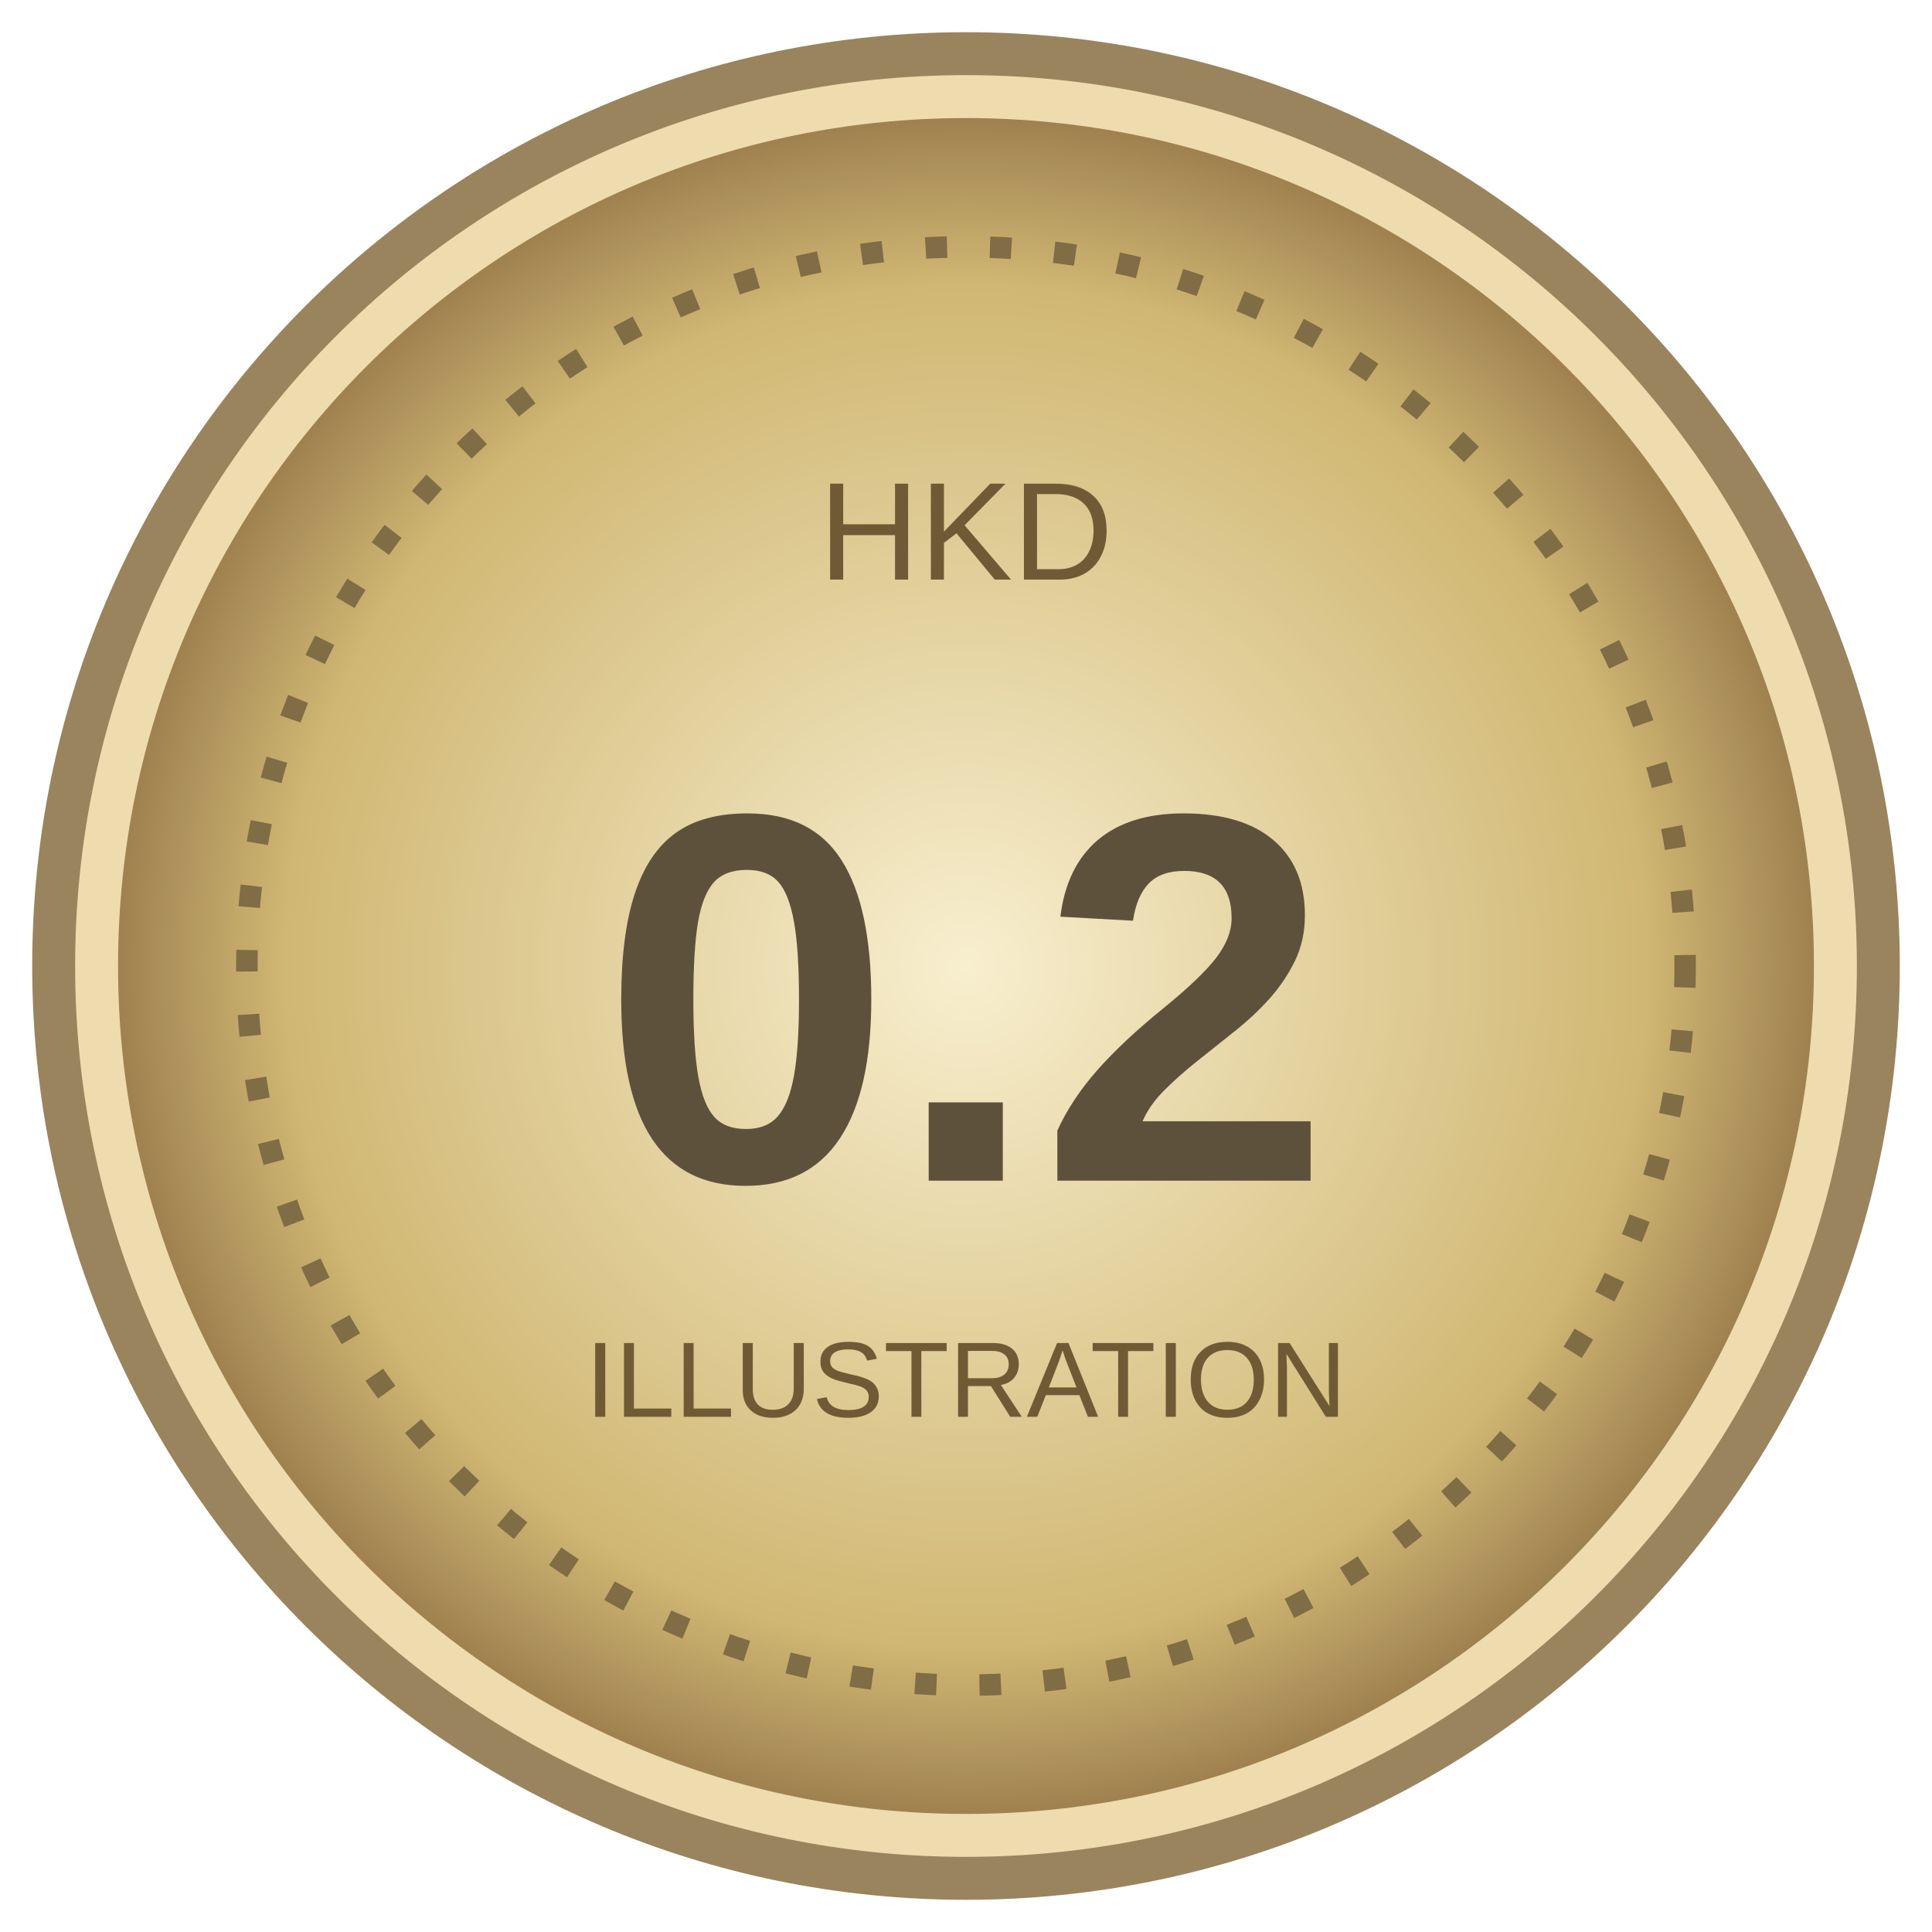
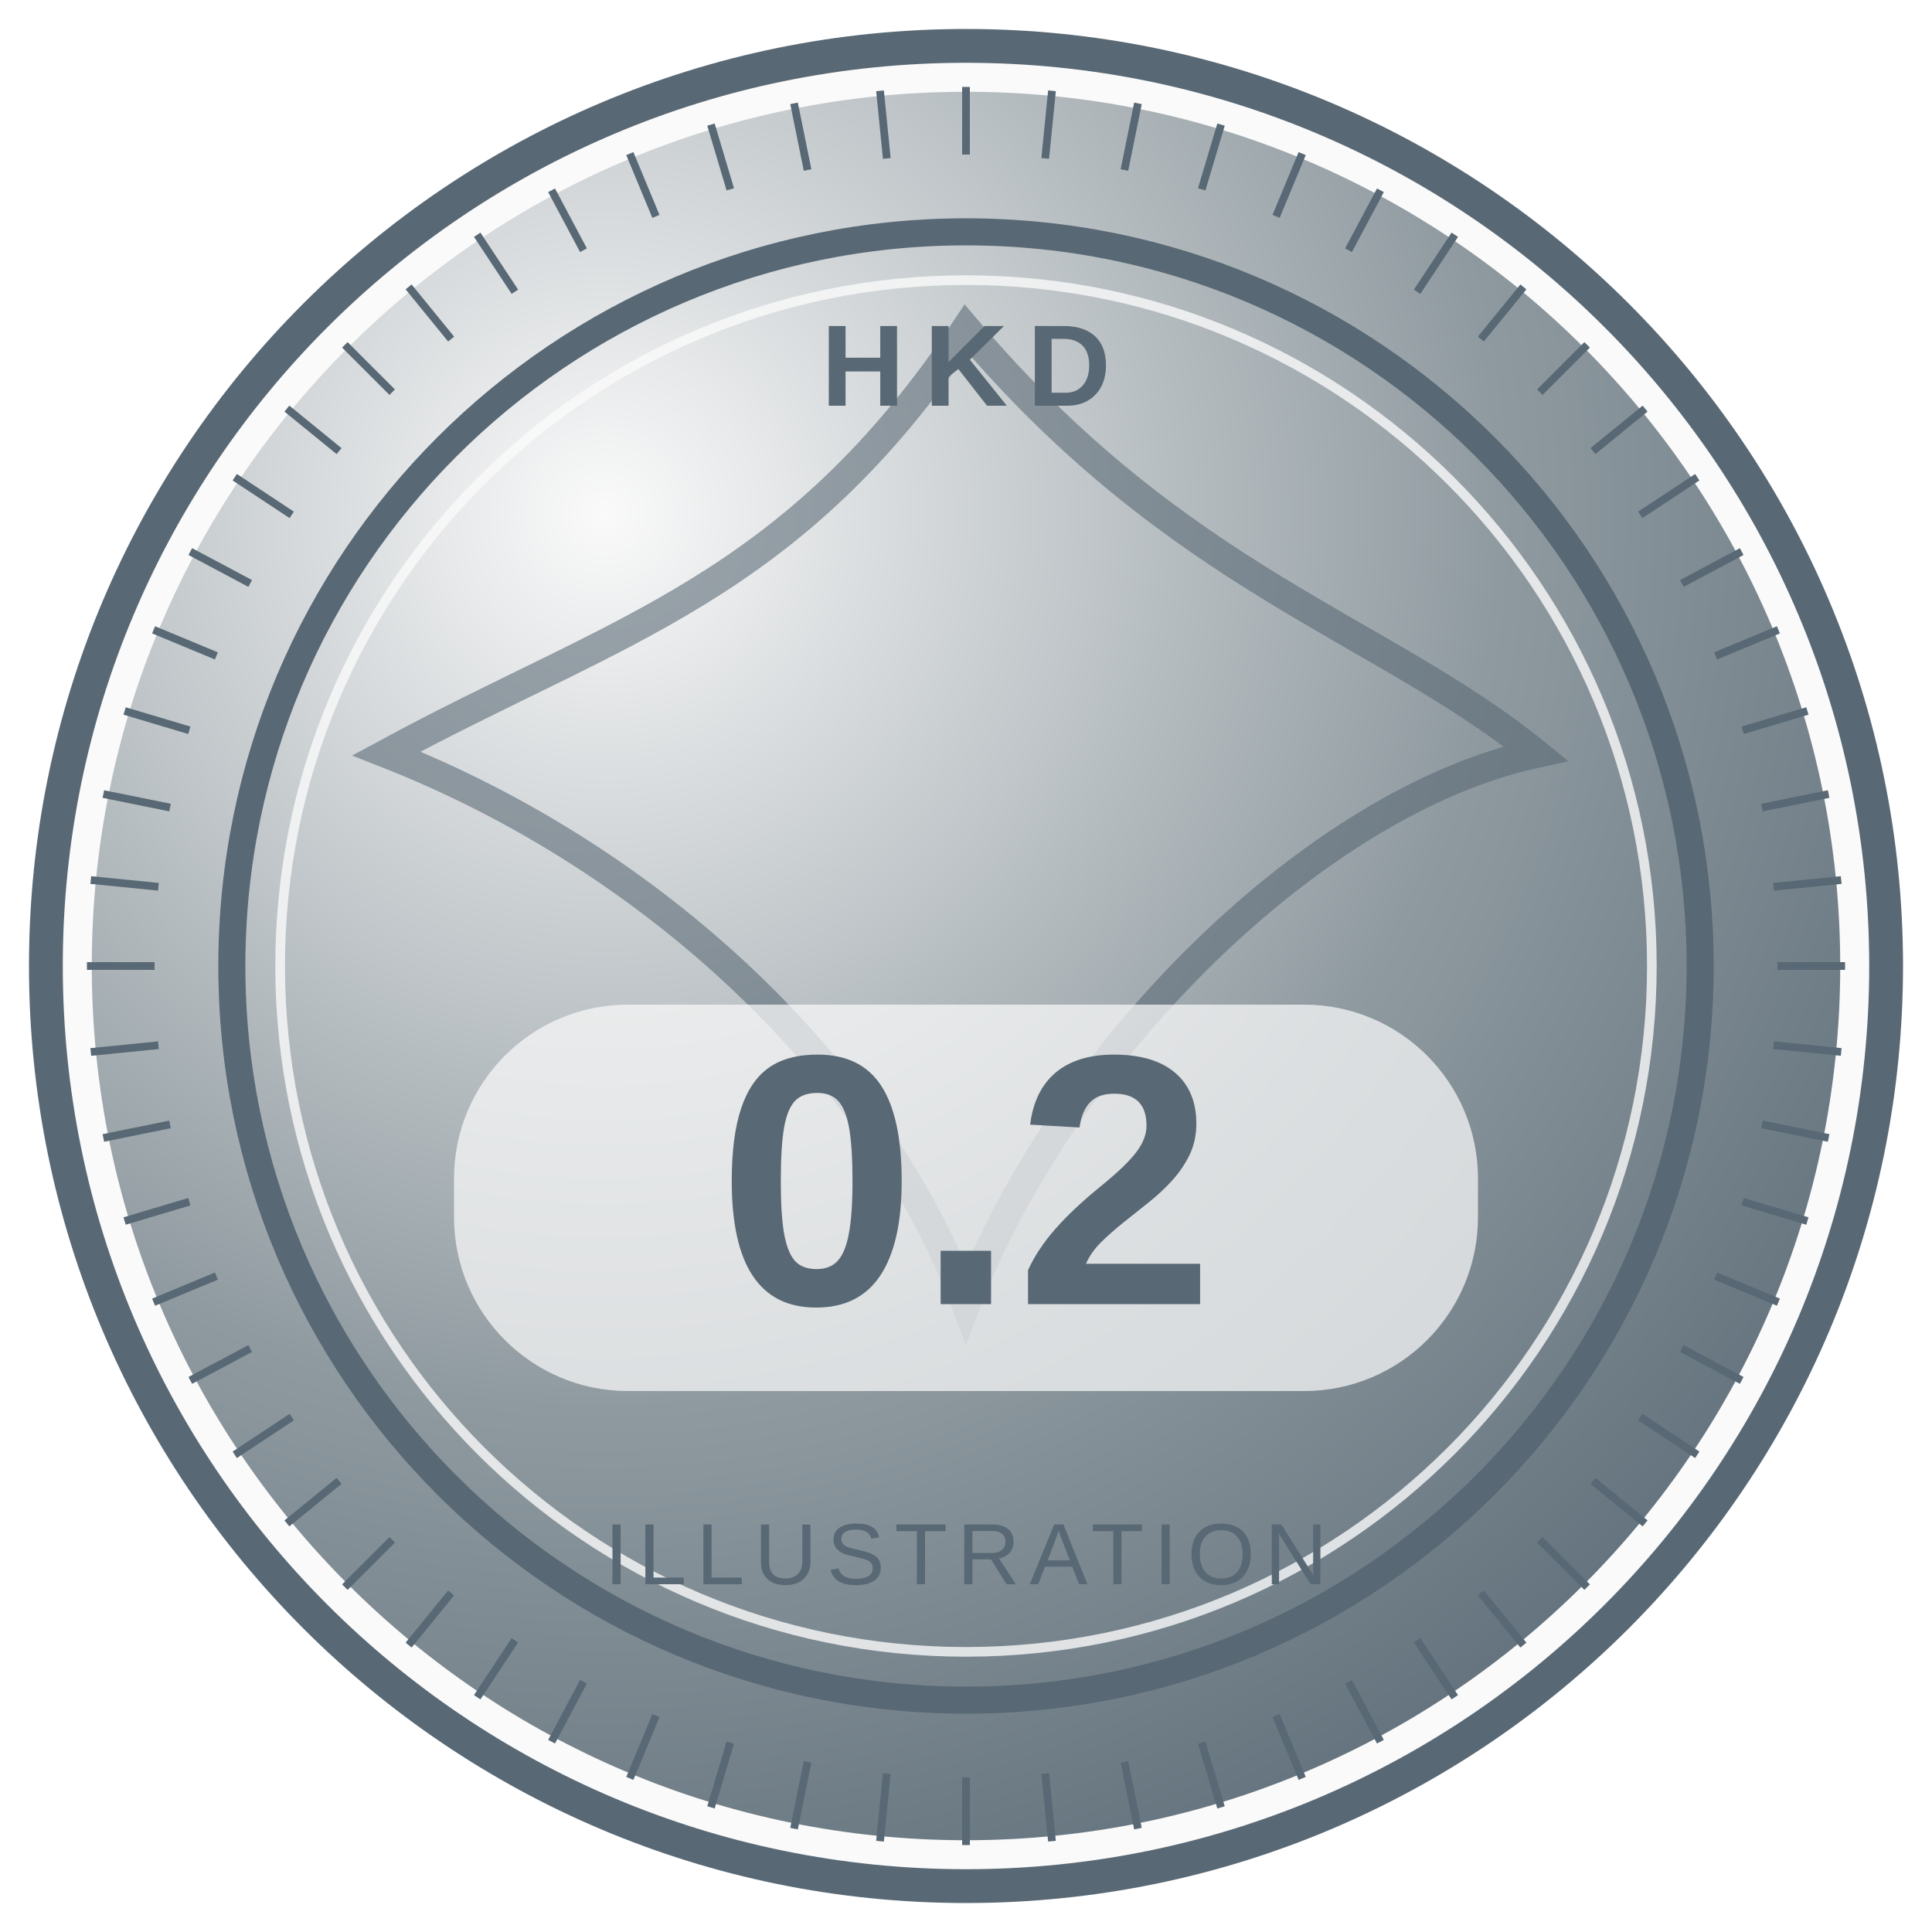
- <svg xmlns="http://www.w3.org/2000/svg" viewBox="0 0 180 180">
+ <svg xmlns="http://www.w3.org/2000/svg" viewBox="0 0 200 200" role="img" aria-label="HKD 0.2 illustrative coin">
  <defs>
-     <radialGradient id="g">
-       <stop stop-color="#f8efcf" />
-       <stop offset=".78" stop-color="#d0b773" />
-       <stop offset="1" stop-color="#98794b" />
+     <radialGradient id="m" cx=".3" cy=".25" r=".9">
+       <stop stop-color="#fafafa" />
+       <stop offset=".55" stop-color="#8f9aa0" />
+       <stop offset="1" stop-color="#586874" />
    </radialGradient>
+     <filter id="t">
+       <feTurbulence baseFrequency=".3" numOctaves="2" seed="4" result="n" />
+       <feComposite in="n" in2="SourceGraphic" operator="in" />
+     </filter>
  </defs>
-   <circle cx="90" cy="90" r="87" fill="#9a845d" />
-   <circle cx="90" cy="90" r="81" fill="url(#g)" stroke="#eedcae" stroke-width="4" />
-   <circle cx="90" cy="90" r="67" fill="none" stroke="#806c45" stroke-width="2" stroke-dasharray="2 4" />
-   <text x="90" y="54" text-anchor="middle" fill="#705a36" font-size="13" font-family="Arial">HKD</text>
-   <text x="90" y="110" text-anchor="middle" font-family="Arial" font-size="49" font-weight="700" fill="#5e513c">0.2</text>
-   <text x="90" y="132" text-anchor="middle" font-family="Arial" font-size="10" fill="#705a36">ILLUSTRATION</text>
+   <circle cx="100" cy="100" r="97" fill="#586874" />
+   <circle cx="100" cy="100" r="92" fill="url(#m)" stroke="#fafafa" stroke-width="3" />
+   <path d="M184.0 100.0L191.0 100.0" stroke="#586874" stroke-width=".8" />
+   <path d="M183.6 108.2L190.6 108.9" stroke="#586874" stroke-width=".8" />
+   <path d="M182.4 116.4L189.3 117.8" stroke="#586874" stroke-width=".8" />
+   <path d="M180.4 124.4L187.1 126.4" stroke="#586874" stroke-width=".8" />
+   <path d="M177.6 132.1L184.1 134.8" stroke="#586874" stroke-width=".8" />
+   <path d="M174.1 139.6L180.3 142.9" stroke="#586874" stroke-width=".8" />
+   <path d="M169.8 146.7L175.7 150.6" stroke="#586874" stroke-width=".8" />
+   <path d="M164.9 153.3L170.3 157.7" stroke="#586874" stroke-width=".8" />
+   <path d="M159.4 159.4L164.3 164.3" stroke="#586874" stroke-width=".8" />
+   <path d="M153.3 164.9L157.7 170.3" stroke="#586874" stroke-width=".8" />
+   <path d="M146.7 169.8L150.6 175.7" stroke="#586874" stroke-width=".8" />
+   <path d="M139.6 174.1L142.9 180.3" stroke="#586874" stroke-width=".8" />
+   <path d="M132.1 177.6L134.8 184.1" stroke="#586874" stroke-width=".8" />
+   <path d="M124.4 180.4L126.4 187.1" stroke="#586874" stroke-width=".8" />
+   <path d="M116.4 182.4L117.8 189.3" stroke="#586874" stroke-width=".8" />
+   <path d="M108.2 183.6L108.9 190.6" stroke="#586874" stroke-width=".8" />
+   <path d="M100.0 184.0L100.0 191.0" stroke="#586874" stroke-width=".8" />
+   <path d="M91.8 183.6L91.1 190.6" stroke="#586874" stroke-width=".8" />
+   <path d="M83.6 182.4L82.2 189.3" stroke="#586874" stroke-width=".8" />
+   <path d="M75.6 180.4L73.6 187.1" stroke="#586874" stroke-width=".8" />
+   <path d="M67.9 177.6L65.2 184.1" stroke="#586874" stroke-width=".8" />
+   <path d="M60.4 174.1L57.1 180.3" stroke="#586874" stroke-width=".8" />
+   <path d="M53.3 169.8L49.4 175.7" stroke="#586874" stroke-width=".8" />
+   <path d="M46.7 164.9L42.3 170.3" stroke="#586874" stroke-width=".8" />
+   <path d="M40.6 159.4L35.7 164.3" stroke="#586874" stroke-width=".8" />
+   <path d="M35.1 153.3L29.7 157.7" stroke="#586874" stroke-width=".8" />
+   <path d="M30.2 146.7L24.3 150.6" stroke="#586874" stroke-width=".8" />
+   <path d="M25.9 139.6L19.7 142.9" stroke="#586874" stroke-width=".8" />
+   <path d="M22.4 132.1L15.9 134.8" stroke="#586874" stroke-width=".8" />
+   <path d="M19.6 124.4L12.9 126.4" stroke="#586874" stroke-width=".8" />
+   <path d="M17.6 116.4L10.7 117.8" stroke="#586874" stroke-width=".8" />
+   <path d="M16.4 108.2L9.4 108.9" stroke="#586874" stroke-width=".8" />
+   <path d="M16.0 100.0L9.0 100.0" stroke="#586874" stroke-width=".8" />
+   <path d="M16.4 91.8L9.4 91.1" stroke="#586874" stroke-width=".8" />
+   <path d="M17.6 83.6L10.7 82.2" stroke="#586874" stroke-width=".8" />
+   <path d="M19.6 75.6L12.9 73.6" stroke="#586874" stroke-width=".8" />
+   <path d="M22.4 67.9L15.9 65.2" stroke="#586874" stroke-width=".8" />
+   <path d="M25.9 60.4L19.7 57.1" stroke="#586874" stroke-width=".8" />
+   <path d="M30.2 53.3L24.3 49.4" stroke="#586874" stroke-width=".8" />
+   <path d="M35.1 46.7L29.7 42.3" stroke="#586874" stroke-width=".8" />
+   <path d="M40.6 40.6L35.7 35.7" stroke="#586874" stroke-width=".8" />
+   <path d="M46.7 35.1L42.3 29.7" stroke="#586874" stroke-width=".8" />
+   <path d="M53.3 30.2L49.4 24.3" stroke="#586874" stroke-width=".8" />
+   <path d="M60.4 25.9L57.1 19.7" stroke="#586874" stroke-width=".8" />
+   <path d="M67.9 22.4L65.2 15.9" stroke="#586874" stroke-width=".8" />
+   <path d="M75.6 19.6L73.6 12.9" stroke="#586874" stroke-width=".8" />
+   <path d="M83.6 17.6L82.2 10.7" stroke="#586874" stroke-width=".8" />
+   <path d="M91.8 16.4L91.1 9.4" stroke="#586874" stroke-width=".8" />
+   <path d="M100.0 16.0L100.0 9.0" stroke="#586874" stroke-width=".8" />
+   <path d="M108.2 16.4L108.9 9.4" stroke="#586874" stroke-width=".8" />
+   <path d="M116.4 17.6L117.8 10.7" stroke="#586874" stroke-width=".8" />
+   <path d="M124.4 19.6L126.4 12.9" stroke="#586874" stroke-width=".8" />
+   <path d="M132.1 22.4L134.8 15.9" stroke="#586874" stroke-width=".8" />
+   <path d="M139.6 25.9L142.9 19.7" stroke="#586874" stroke-width=".8" />
+   <path d="M146.7 30.2L150.6 24.3" stroke="#586874" stroke-width=".8" />
+   <path d="M153.3 35.1L157.7 29.7" stroke="#586874" stroke-width=".8" />
+   <path d="M159.4 40.6L164.3 35.7" stroke="#586874" stroke-width=".8" />
+   <path d="M164.9 46.7L170.3 42.3" stroke="#586874" stroke-width=".8" />
+   <path d="M169.8 53.3L175.7 49.4" stroke="#586874" stroke-width=".8" />
+   <path d="M174.1 60.4L180.3 57.1" stroke="#586874" stroke-width=".8" />
+   <path d="M177.6 67.9L184.1 65.2" stroke="#586874" stroke-width=".8" />
+   <path d="M180.4 75.6L187.1 73.6" stroke="#586874" stroke-width=".8" />
+   <path d="M182.4 83.6L189.3 82.2" stroke="#586874" stroke-width=".8" />
+   <path d="M183.6 91.8L190.6 91.1" stroke="#586874" stroke-width=".8" />
+   <circle cx="100" cy="100" r="76" fill="none" stroke="#586874" stroke-width="2.8" />
+   <circle cx="100" cy="100" r="71" fill="none" stroke="#fafafa" opacity=".8" />
+   <path d="M100 34C122 60 143 65 159 78C136 83 110 109 100 135C91 111 68 89 40 78C64 65 82 61 100 34Z" fill="none" stroke="#586874" stroke-width="3" opacity=".58" />
+   <text x="100" y="42" text-anchor="middle" font-size="12" font-family="Arial" letter-spacing="2" fill="#586874" font-weight="700">HKD</text>
+   <rect x="47" y="104" width="106" height="40" rx="18" fill="#fafafa" opacity=".72" />
+   <text x="100" y="135" text-anchor="middle" font-size="37" font-family="Arial" font-weight="800" fill="#586874">0.2</text>
+   <text x="100" y="164" text-anchor="middle" font-size="9" letter-spacing="1" font-family="Arial" fill="#586874">ILLUSTRATION</text>
</svg>
